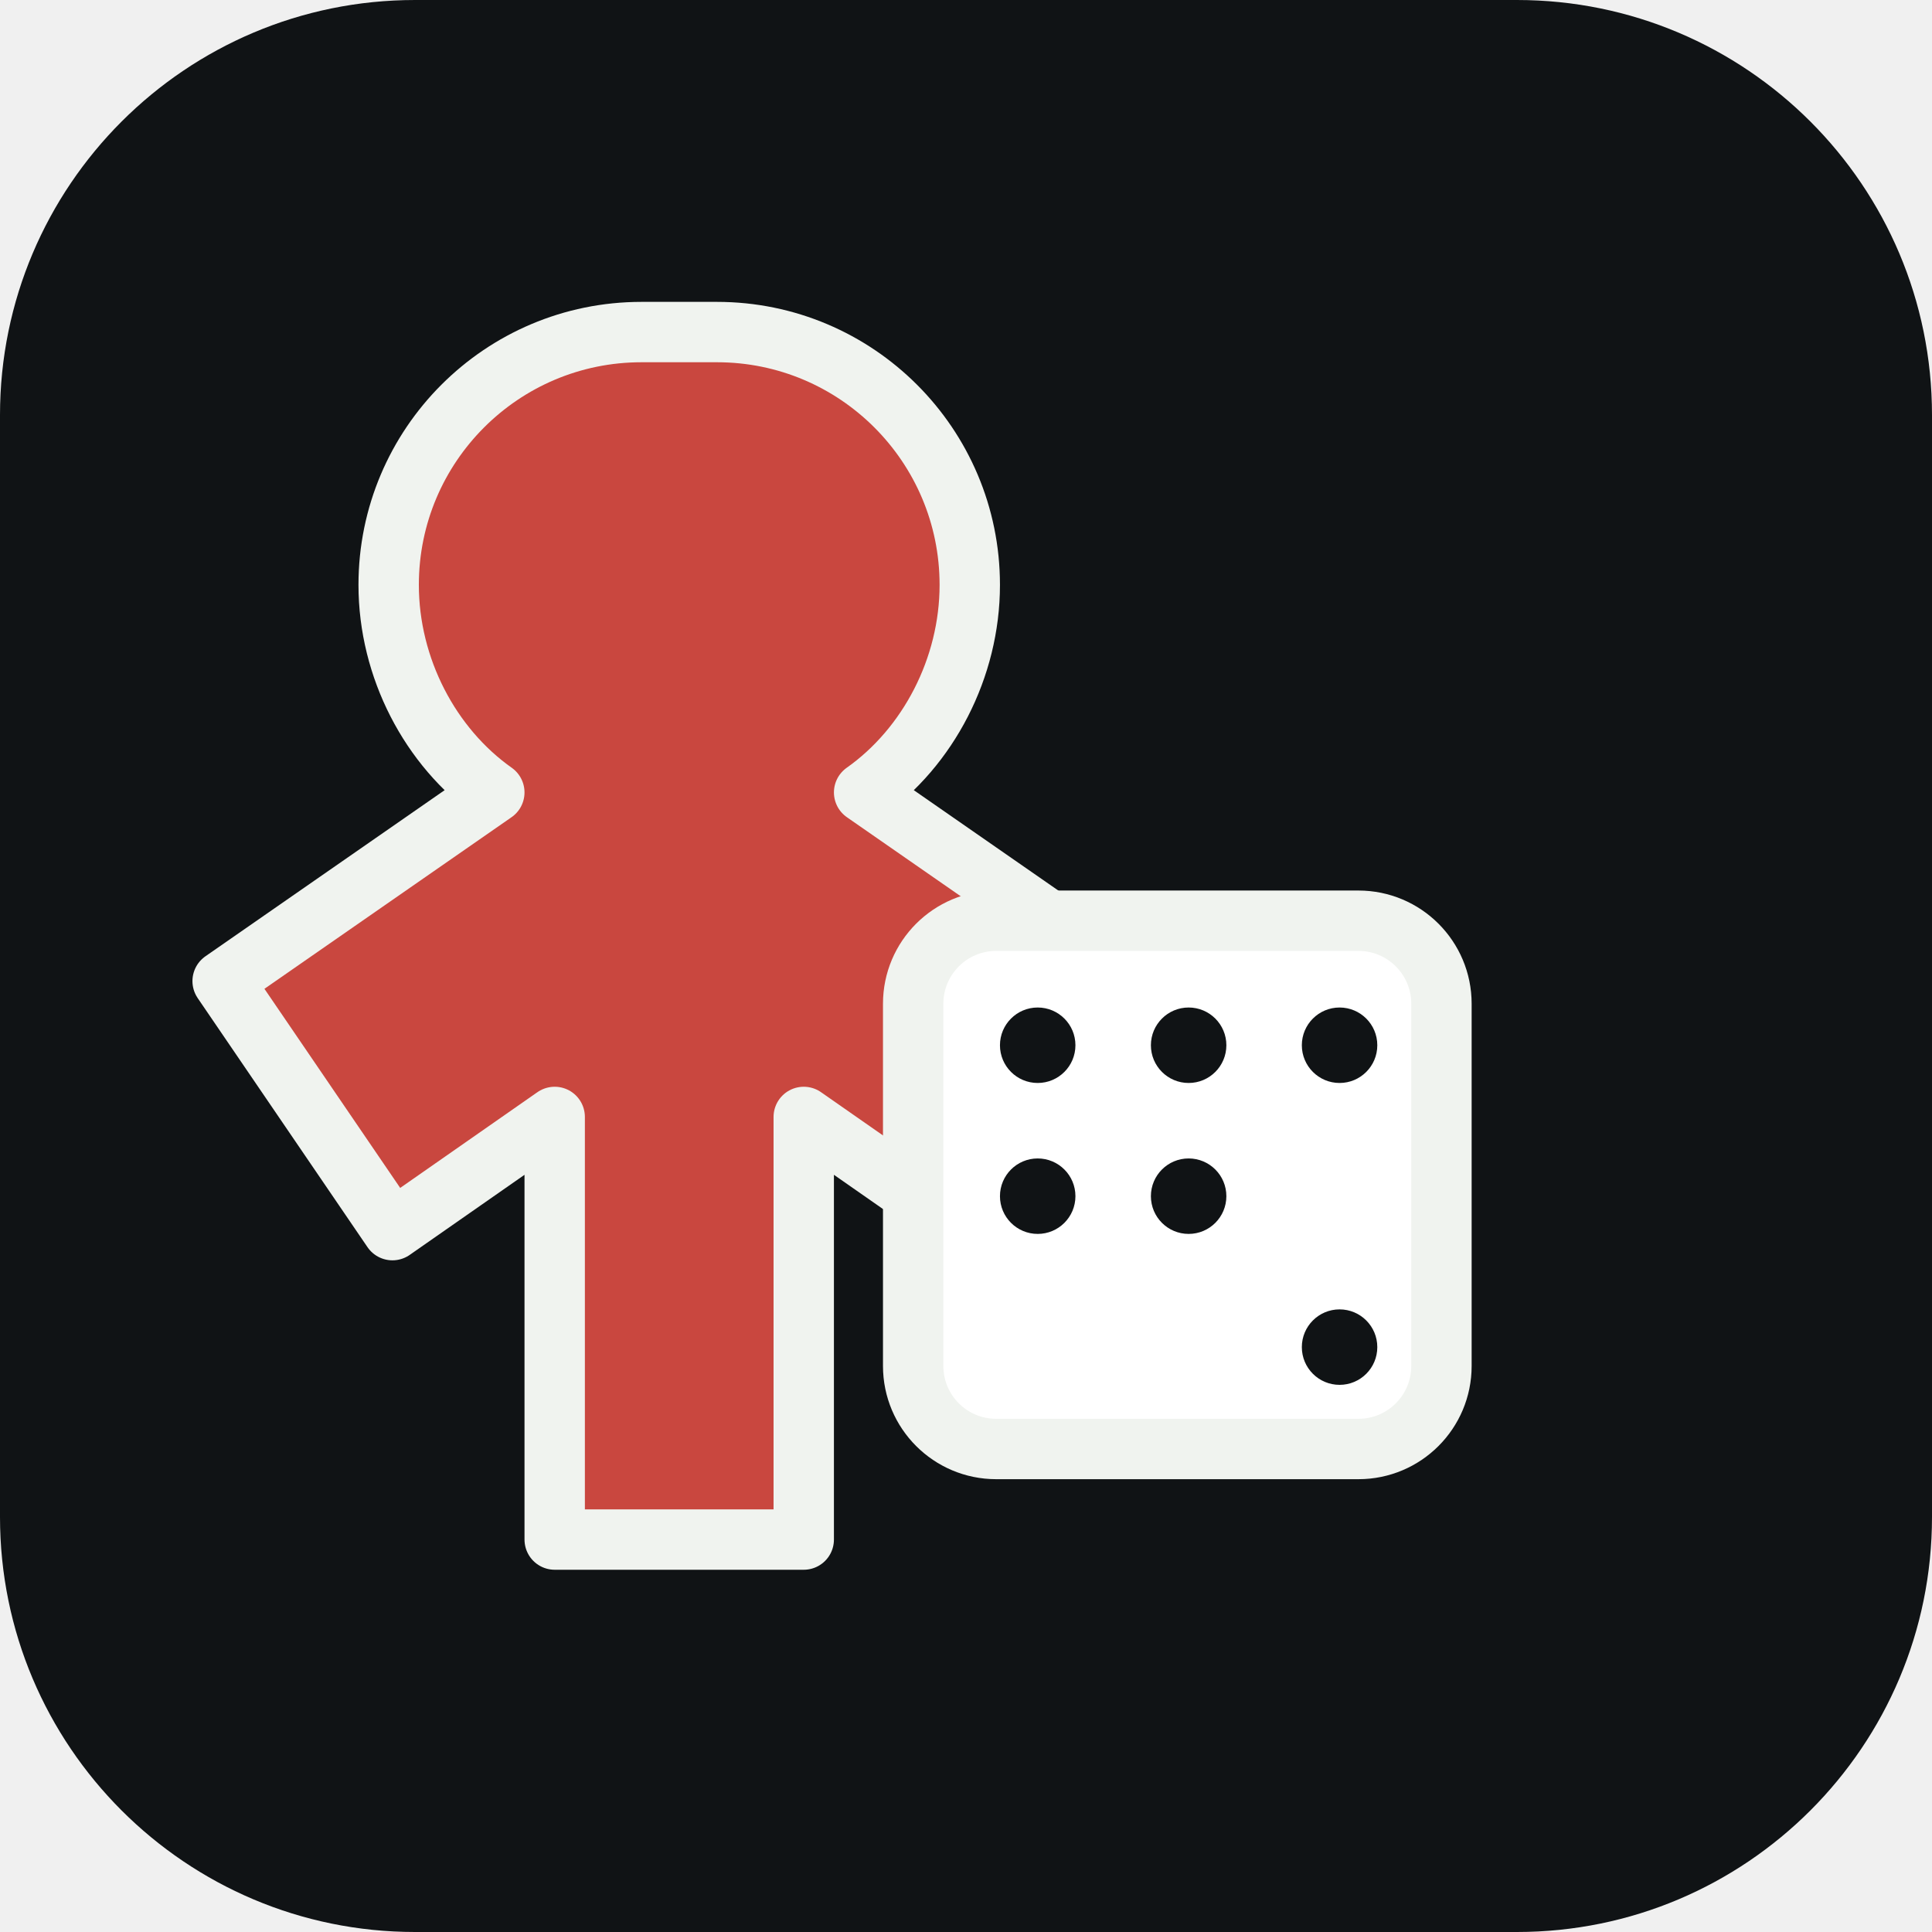
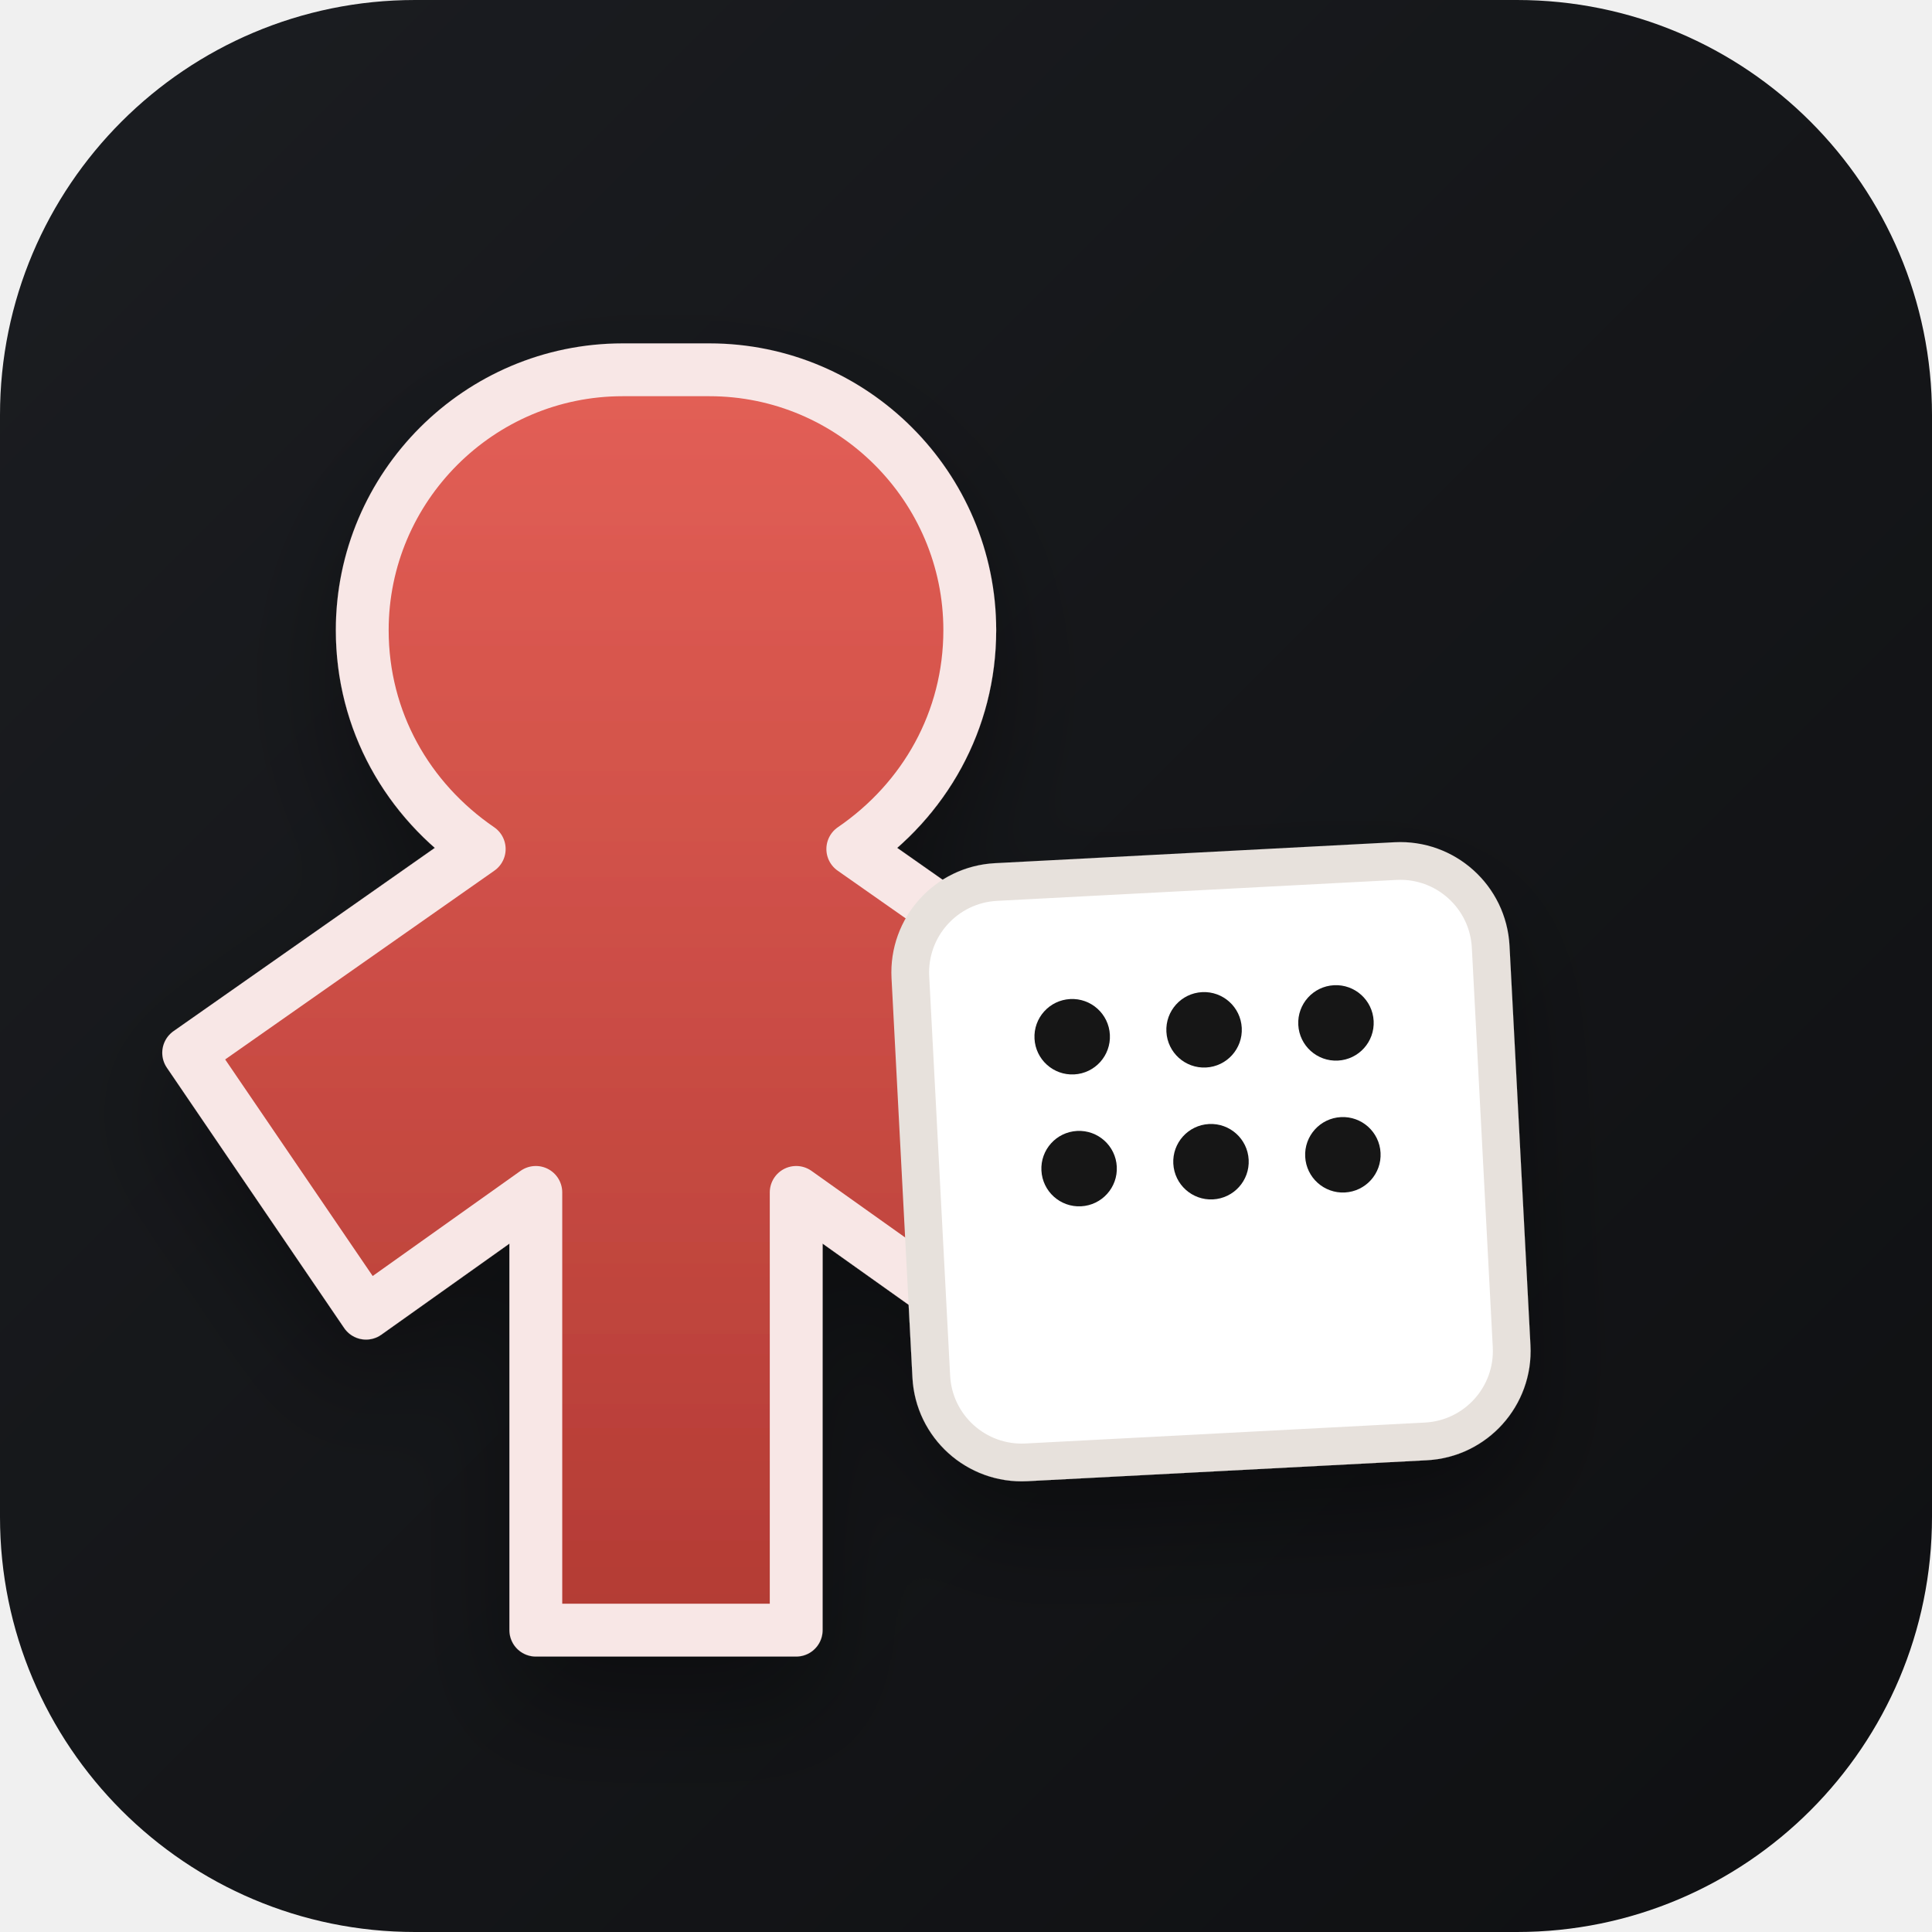
<svg xmlns="http://www.w3.org/2000/svg" viewBox="0 0 512 512">
-   <rect width="512" height="512" rx="110" fill="#101315" />
-   <g stroke="#f0f3ef" stroke-width="16" stroke-linejoin="round">
-     <path fill="#c9473f" d="M190 88c37 0 67 30 67 67 0 22-11 43-28 55l72 50-45 66-43-30v112h-66V296l-43 30-45-66 72-50c-17-12-28-33-28-55 0-37 30-67 67-67z" />
-     <g transform="translate(226 228)">
-       <rect x="16" y="16" width="140" height="140" rx="22" fill="#ffffff" />
-       <g fill="#101315" stroke="none">
-         <circle cx="49" cy="49" r="10" />
-         <circle cx="89" cy="49" r="10" />
-         <circle cx="129" cy="49" r="10" />
-         <circle cx="49" cy="89" r="10" />
-         <circle cx="89" cy="89" r="10" />
-         <circle cx="129" cy="129" r="10" />
+   <defs>
+     <linearGradient id="bg" x1="0" y1="0" x2="1" y2="1">
+       <stop offset="0" stop-color="#1b1d21" />
+       <stop offset="1" stop-color="#0f1012" />
+     </linearGradient>
+     <linearGradient id="meeple" x1="0" y1="0" x2="0" y2="1">
+       <stop offset="0" stop-color="#e35f56" />
+       <stop offset="1" stop-color="#b33b34" />
+     </linearGradient>
+     <filter id="shadow" x="-20%" y="-20%" width="140%" height="140%">
+       <feDropShadow dx="0" dy="14" stdDeviation="14" flood-color="#000000" flood-opacity="0.35" />
+     </filter>
+   </defs>
+   <rect width="512" height="512" rx="110" fill="url(#bg)" />
+   <g filter="url(#shadow)">
+     <path d="M188 98c38 0 69 31 69 69 0 24-12 45-31 58l77 54-47 69-45-32v116h-69V316l-45 32-47-69 77-54c-19-13-31-34-31-58 0-38 31-69 69-69z" fill="url(#meeple)" stroke="#f8e7e6" stroke-width="14" stroke-linejoin="round" />
+     <g transform="translate(240 235) rotate(-3)">
+       <rect x="0" y="0" width="154" height="154" rx="24" fill="#ffffff" stroke="#e7e1dc" stroke-width="10" />
+       <g fill="#141518">
+         <circle cx="42" cy="42" r="10" />
+         <circle cx="77" cy="42" r="10" />
+         <circle cx="112" cy="42" r="10" />
+         <circle cx="42" cy="77" r="10" />
+         <circle cx="77" cy="77" r="10" />
+         <circle cx="112" cy="77" r="10" />
      </g>
    </g>
  </g>
</svg>
